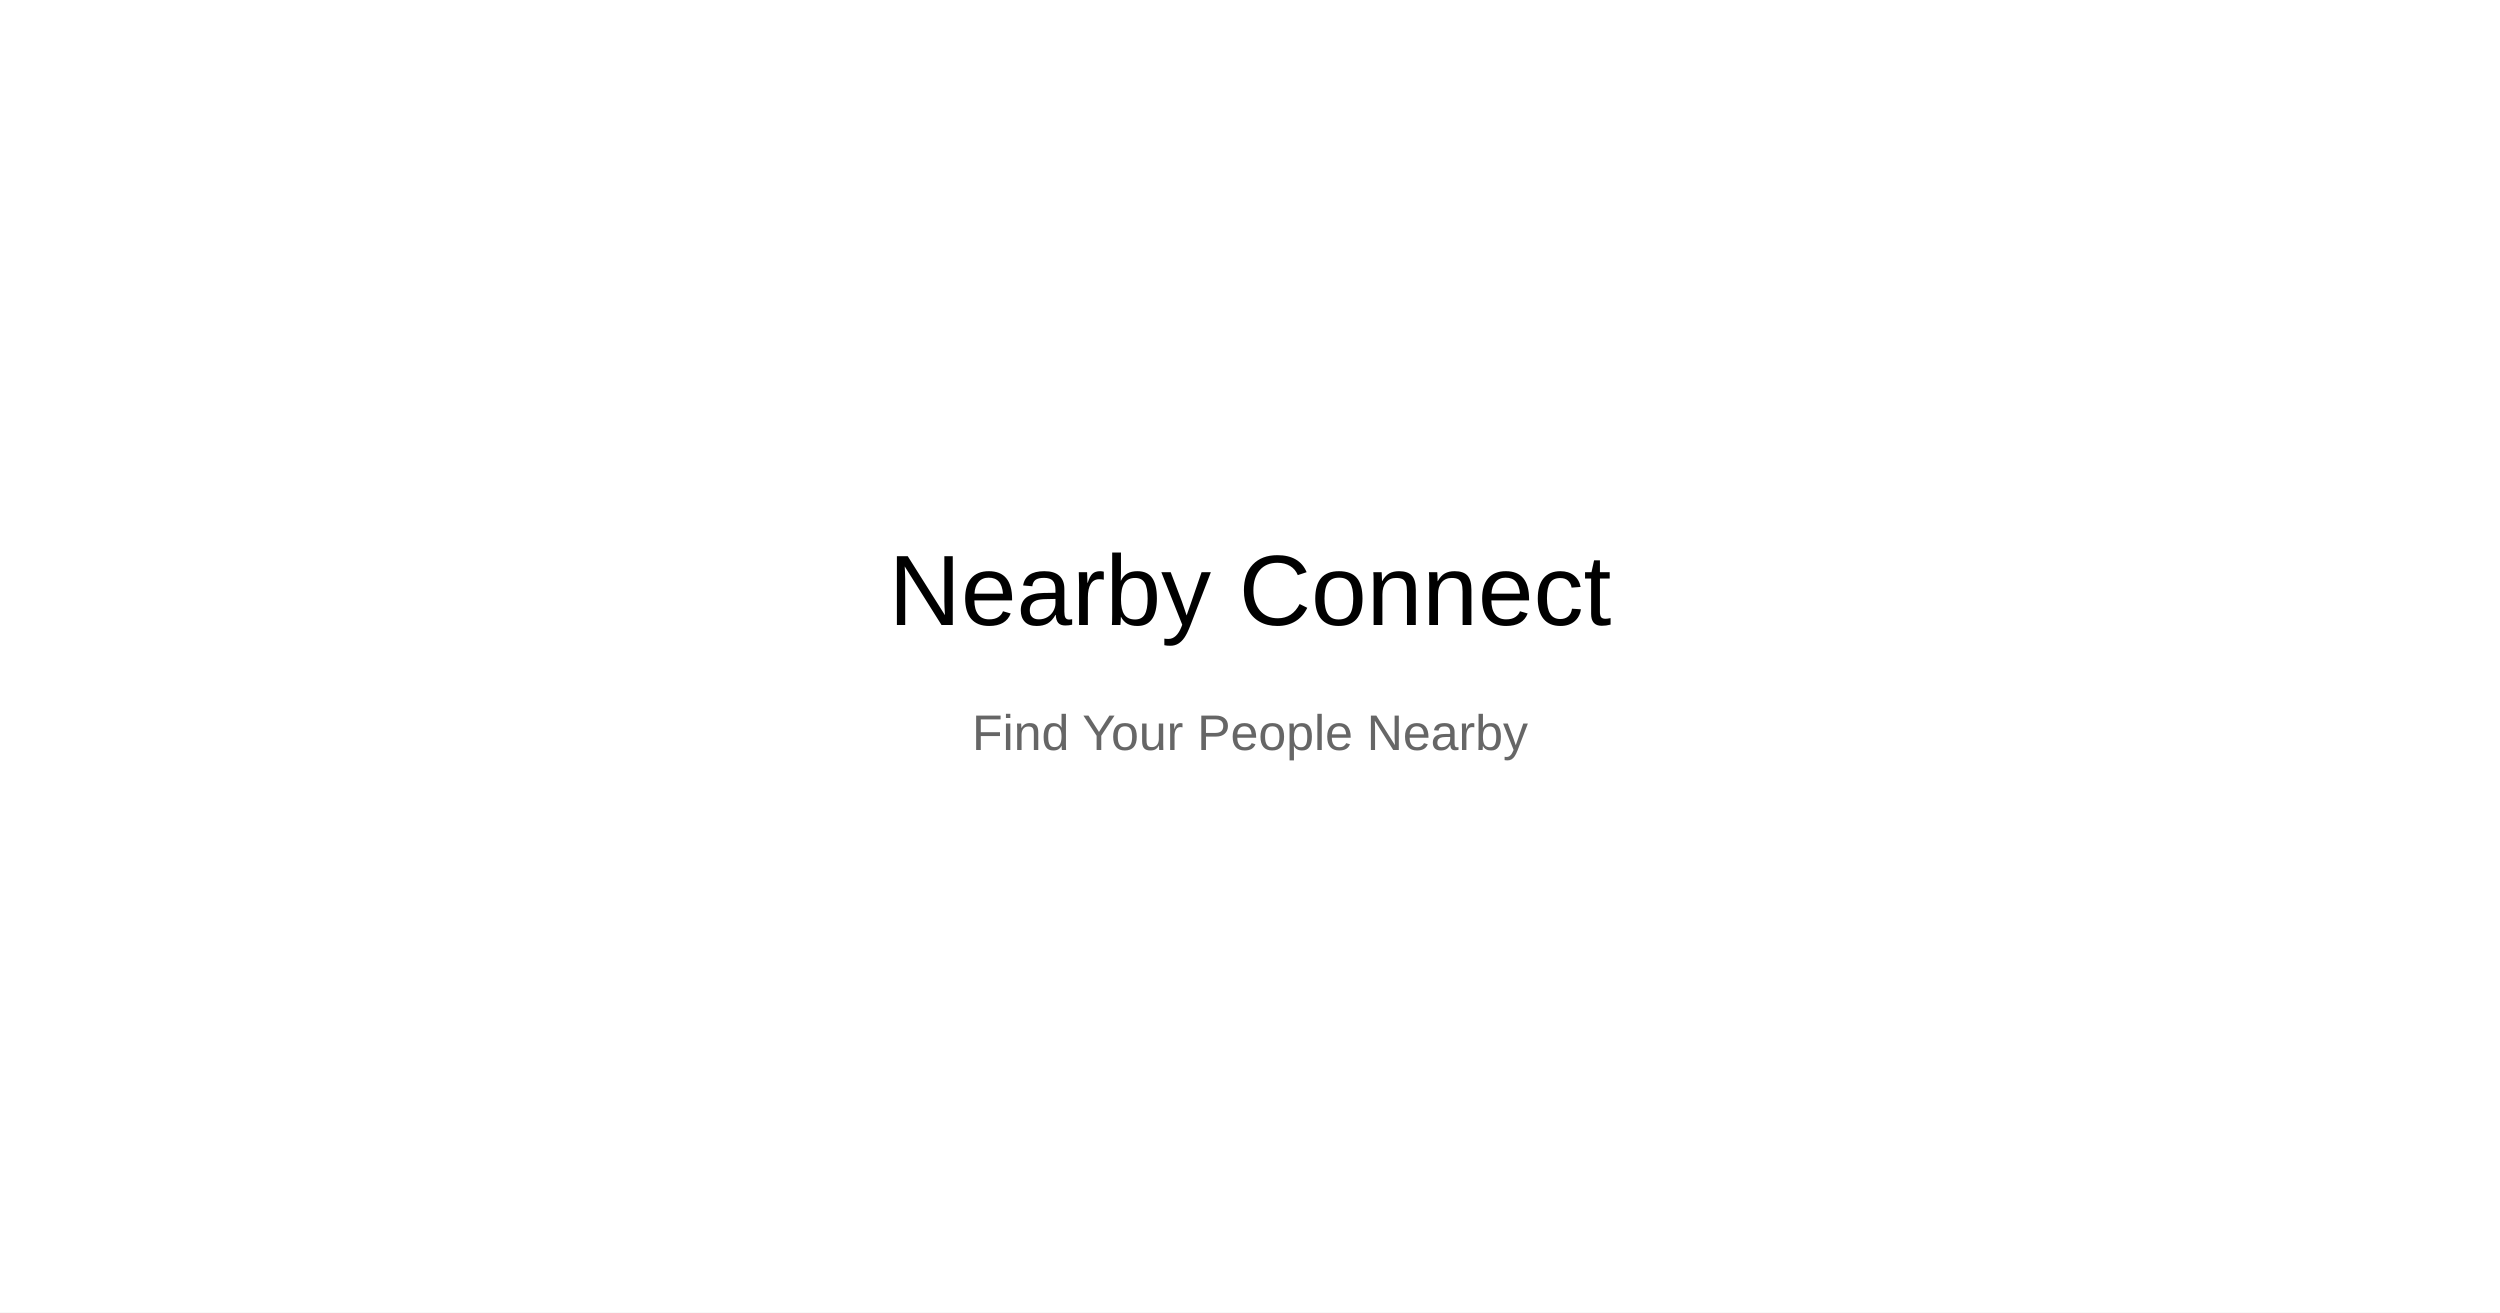
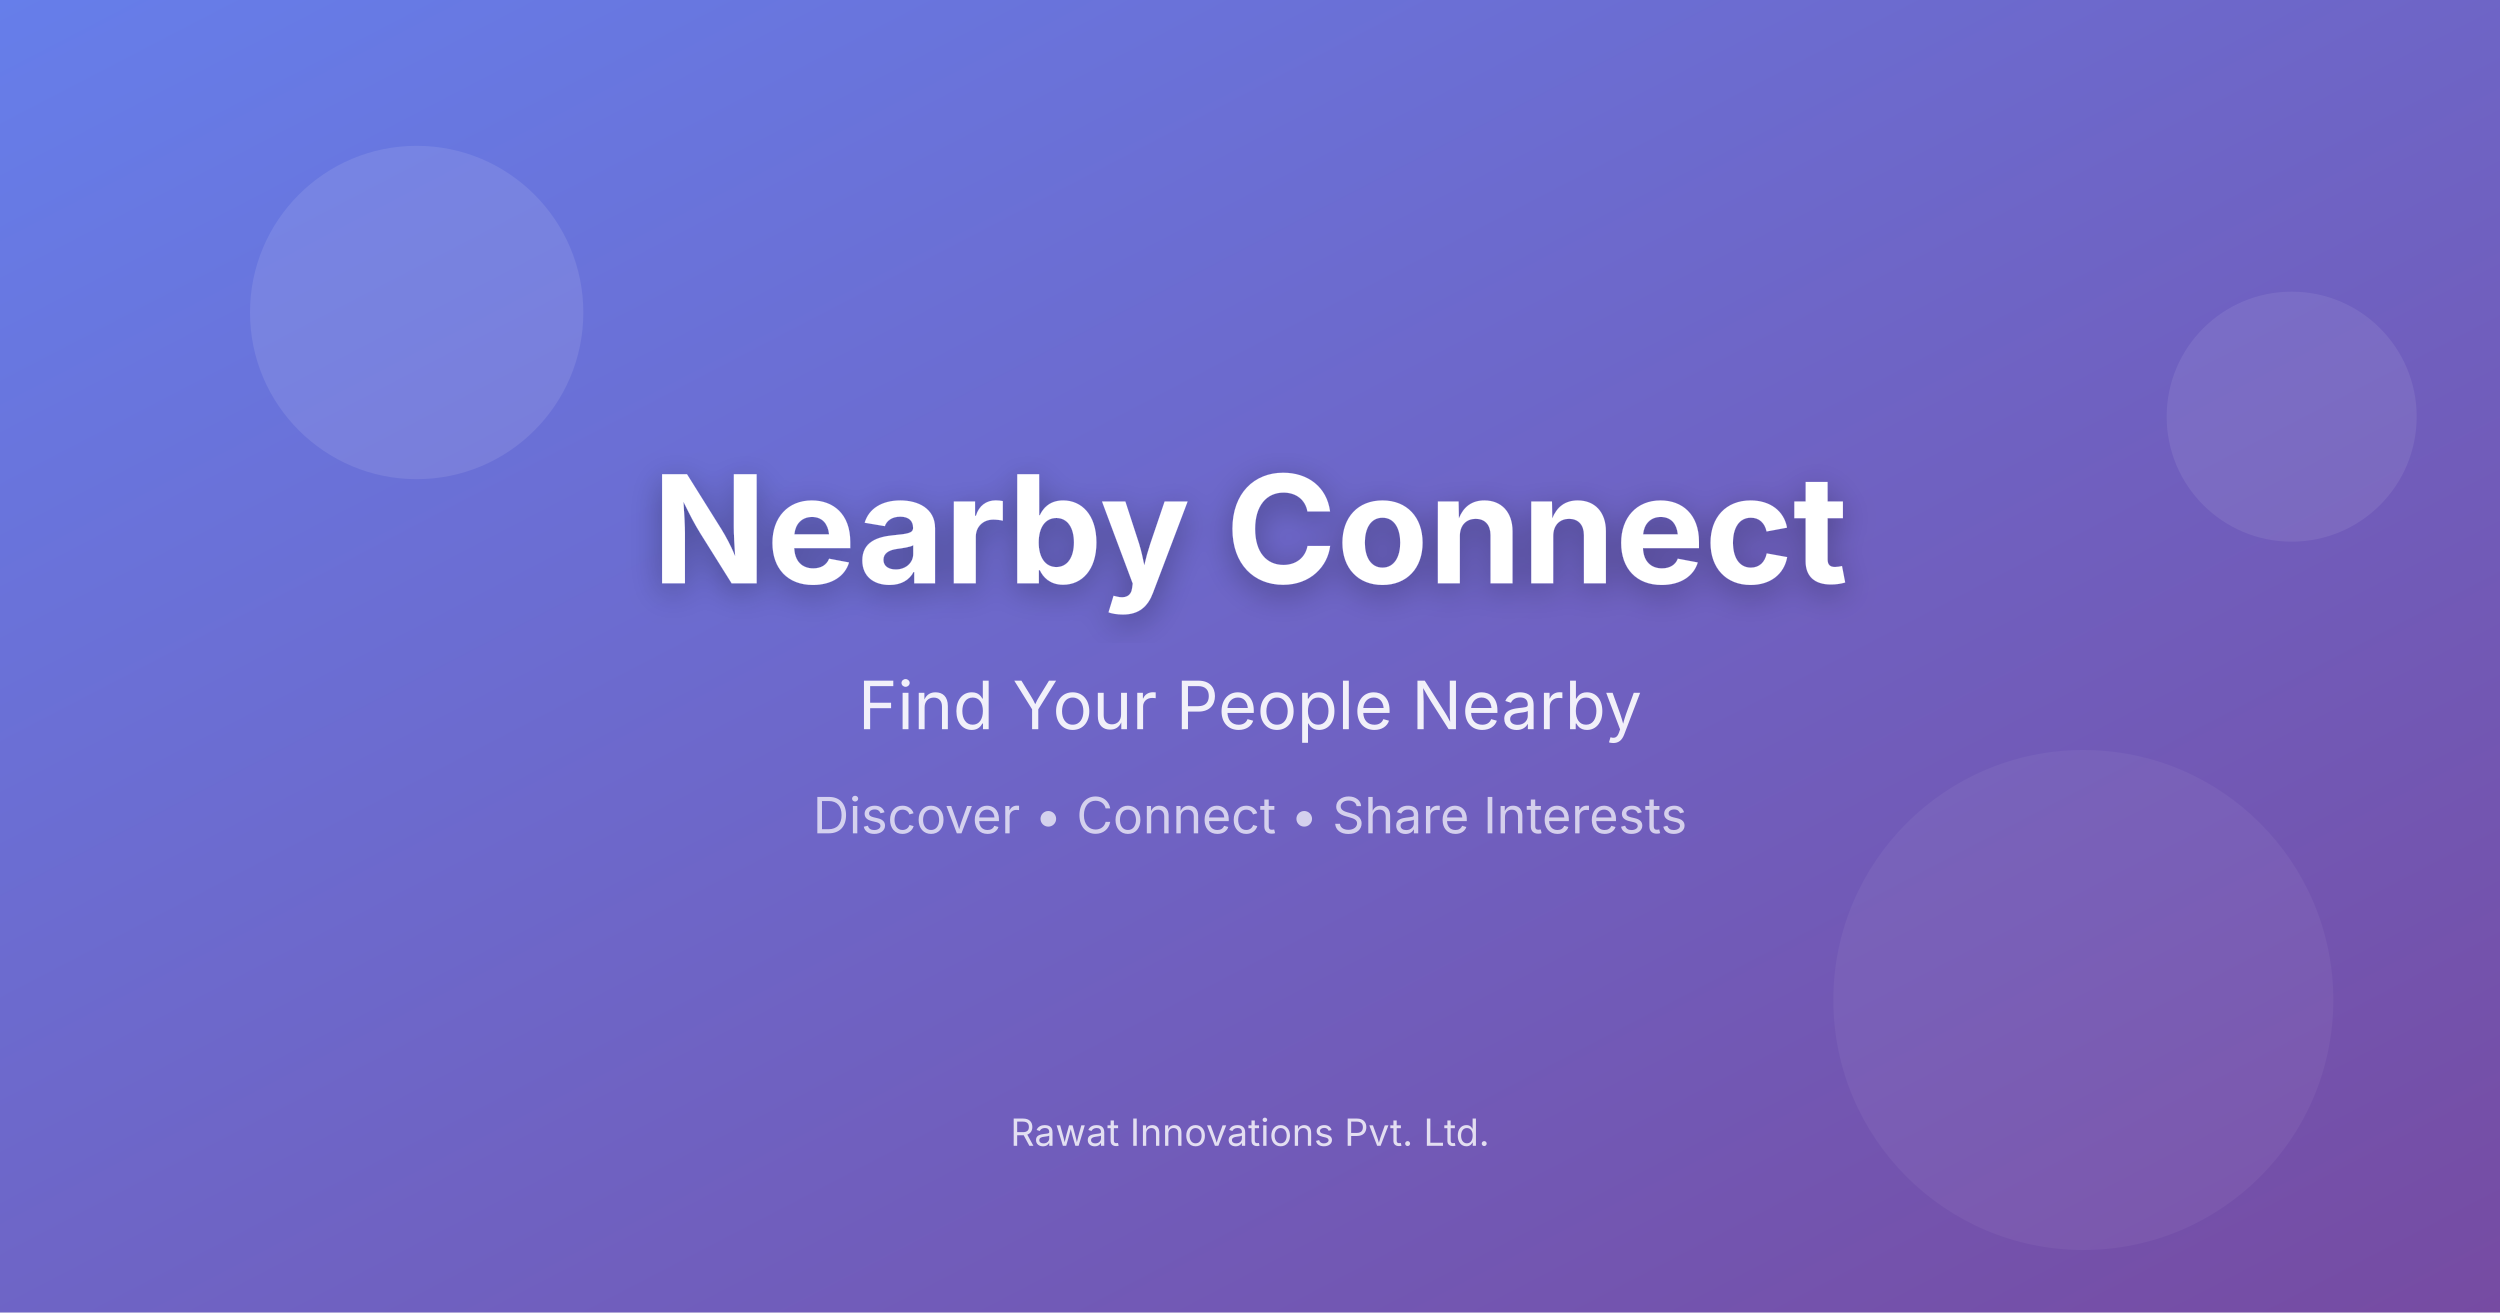
<svg xmlns="http://www.w3.org/2000/svg" width="1200" height="630">
-   <rect width="1200" height="630" fill="#ffffff" />
-   <text x="600" y="300" text-anchor="middle" font-family="Arial, sans-serif" font-size="48" fill="#000000">Nearby Connect</text>
-   <text x="600" y="360" text-anchor="middle" font-family="Arial, sans-serif" font-size="24" fill="#666666">Find Your People Nearby</text>
+   <defs>
+     <linearGradient id="bgGradient" x1="0%" y1="0%" x2="100%" y2="100%">
+       <stop offset="0%" style="stop-color:#667eea;stop-opacity:1" />
+       <stop offset="100%" style="stop-color:#764ba2;stop-opacity:1" />
+     </linearGradient>
+     <filter id="shadow" x="-20%" y="-20%" width="140%" height="140%">
+       <feDropShadow dx="0" dy="4" stdDeviation="8" flood-color="rgba(0,0,0,0.3)" />
+     </filter>
+   </defs>
+   <rect width="1200" height="630" fill="url(#bgGradient)" />
+   <circle cx="200" cy="150" r="80" fill="rgba(255,255,255,0.1)" />
+   <circle cx="1000" cy="480" r="120" fill="rgba(255,255,255,0.05)" />
+   <circle cx="1100" cy="200" r="60" fill="rgba(255,255,255,0.08)" />
+   <text x="600" y="280" text-anchor="middle" font-family="system-ui, -apple-system, sans-serif" font-size="72" font-weight="bold" fill="#ffffff" filter="url(#shadow)">Nearby Connect</text>
+   <text x="600" y="350" text-anchor="middle" font-family="system-ui, -apple-system, sans-serif" font-size="32" fill="#ffffff" opacity="0.9">Find Your People Nearby</text>
+   <text x="600" y="400" text-anchor="middle" font-family="system-ui, -apple-system, sans-serif" font-size="24" fill="#ffffff" opacity="0.7">Discover • Connect • Share Interests</text>
+   <text x="600" y="550" text-anchor="middle" font-family="system-ui, -apple-system, sans-serif" font-size="18" fill="#ffffff" opacity="0.8">Rawat Innovations Pvt. Ltd.</text>
</svg>
